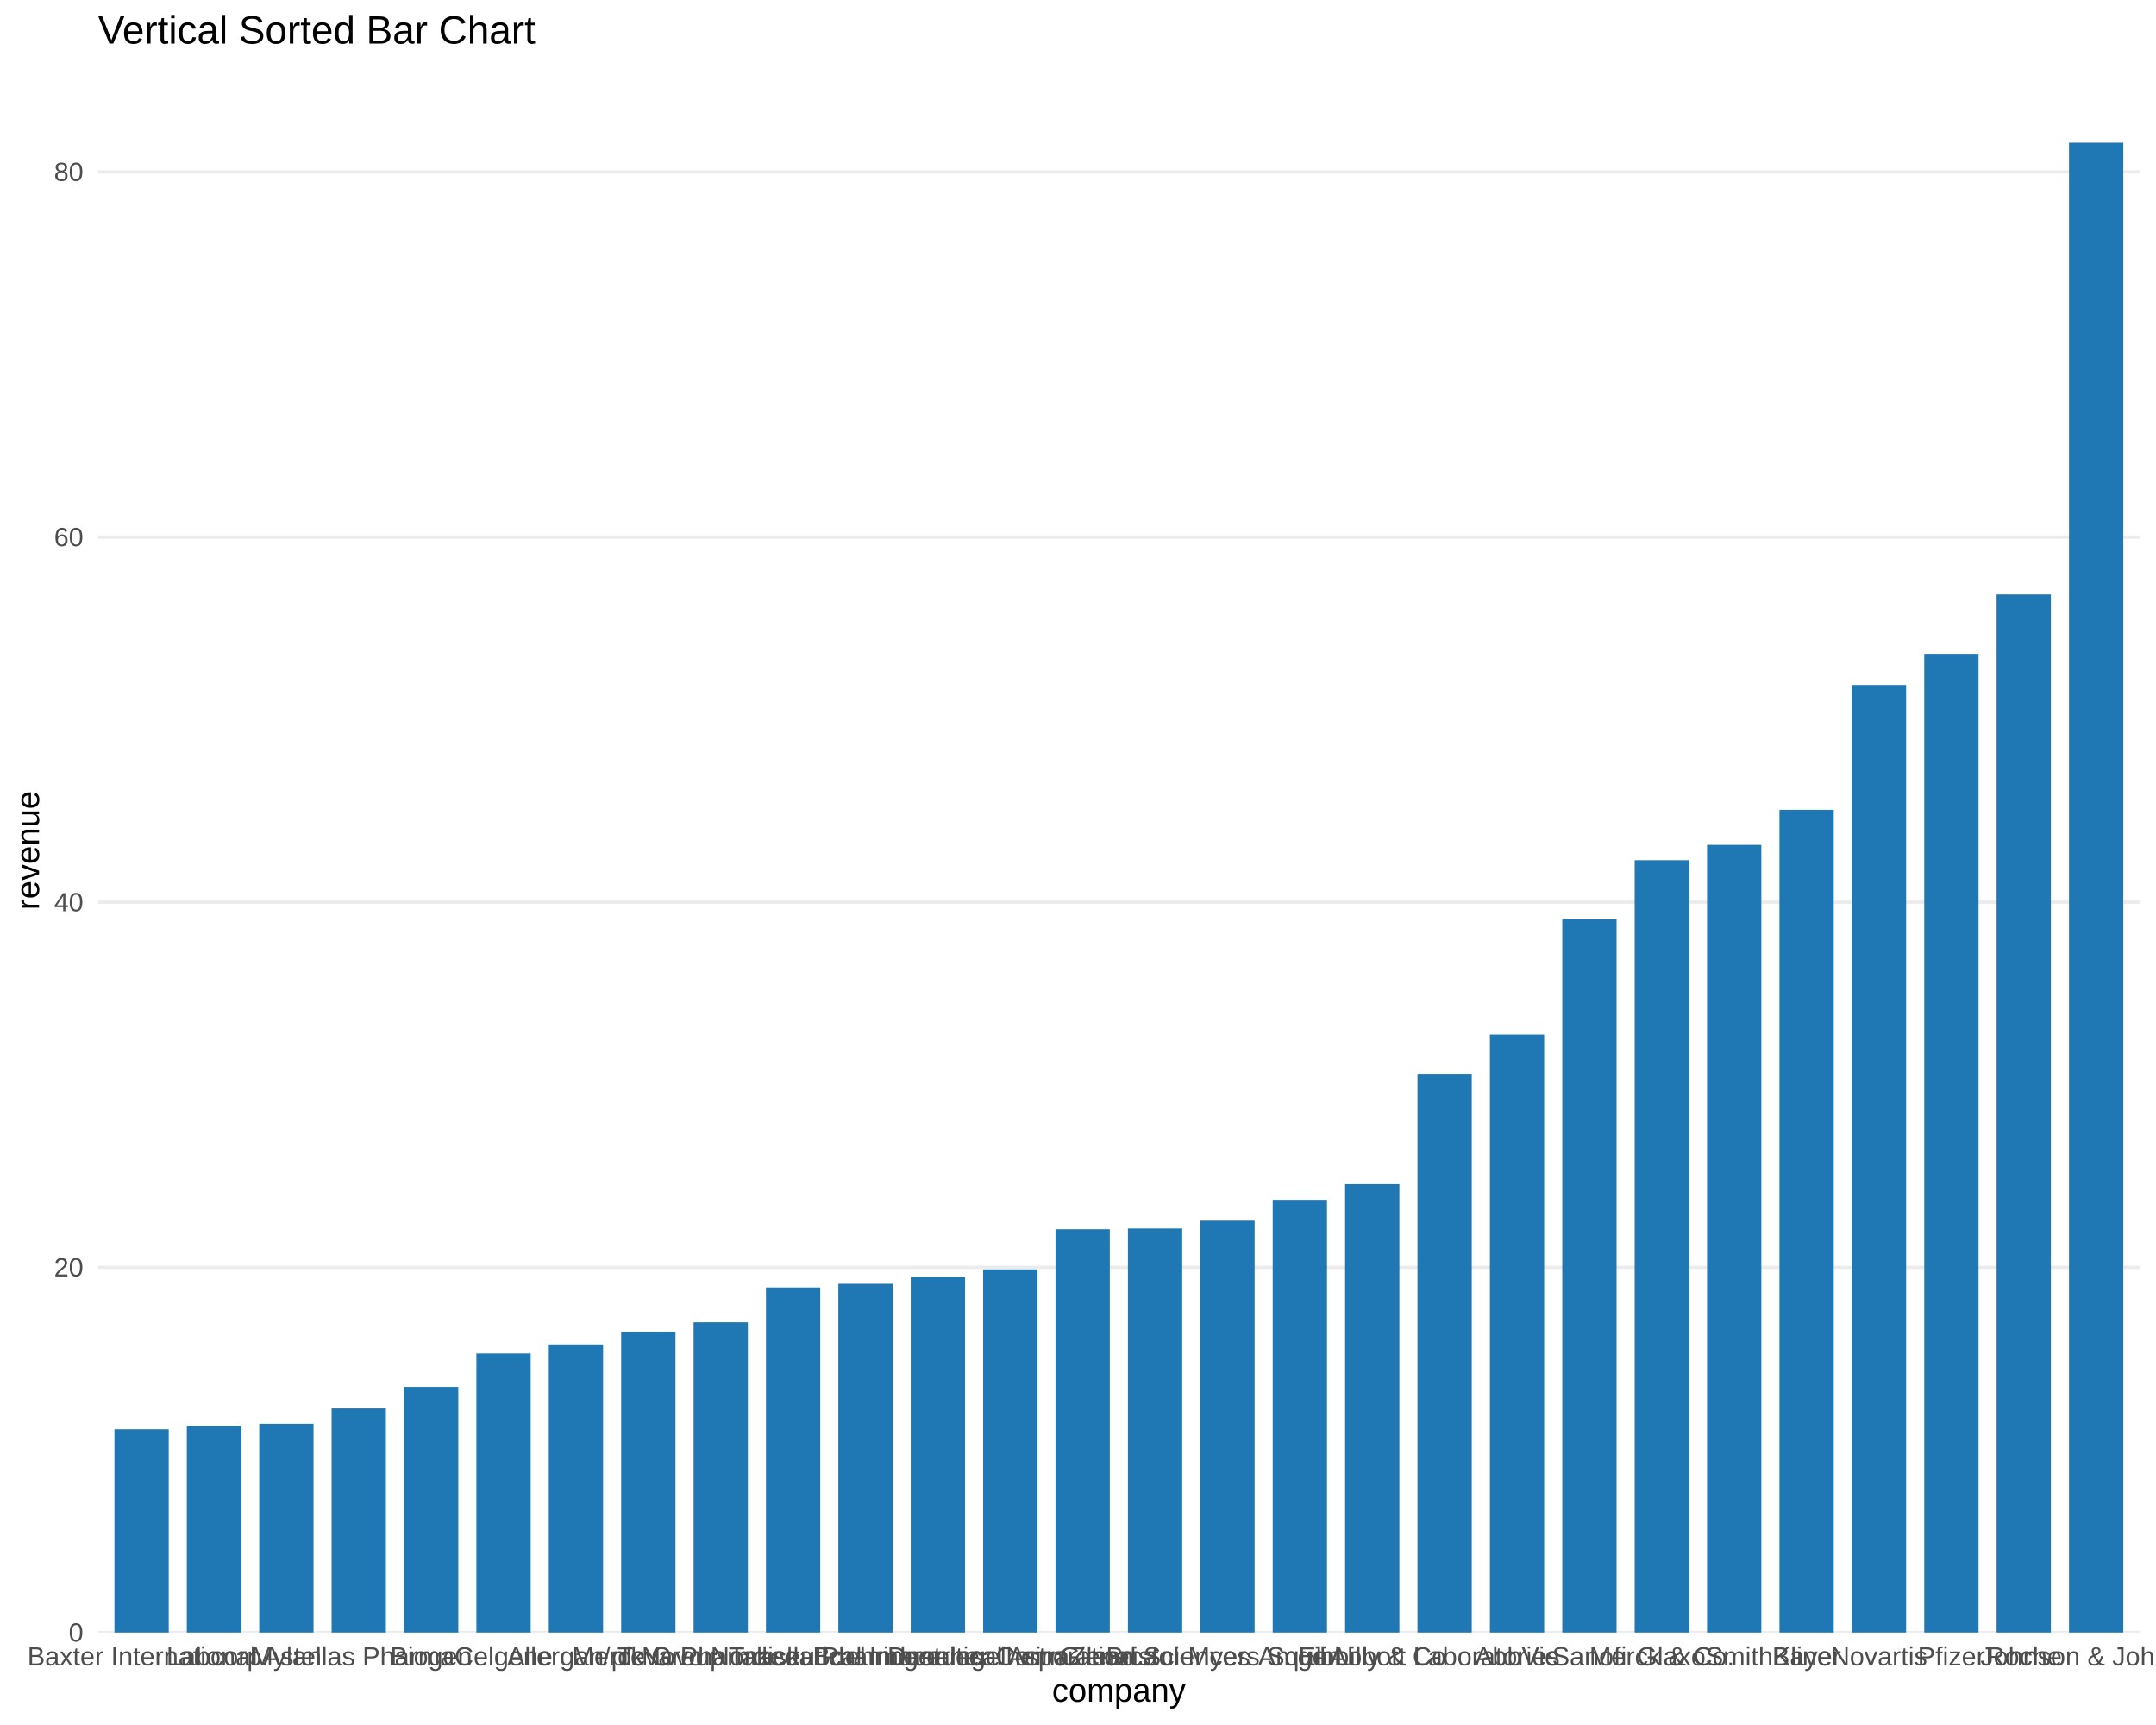
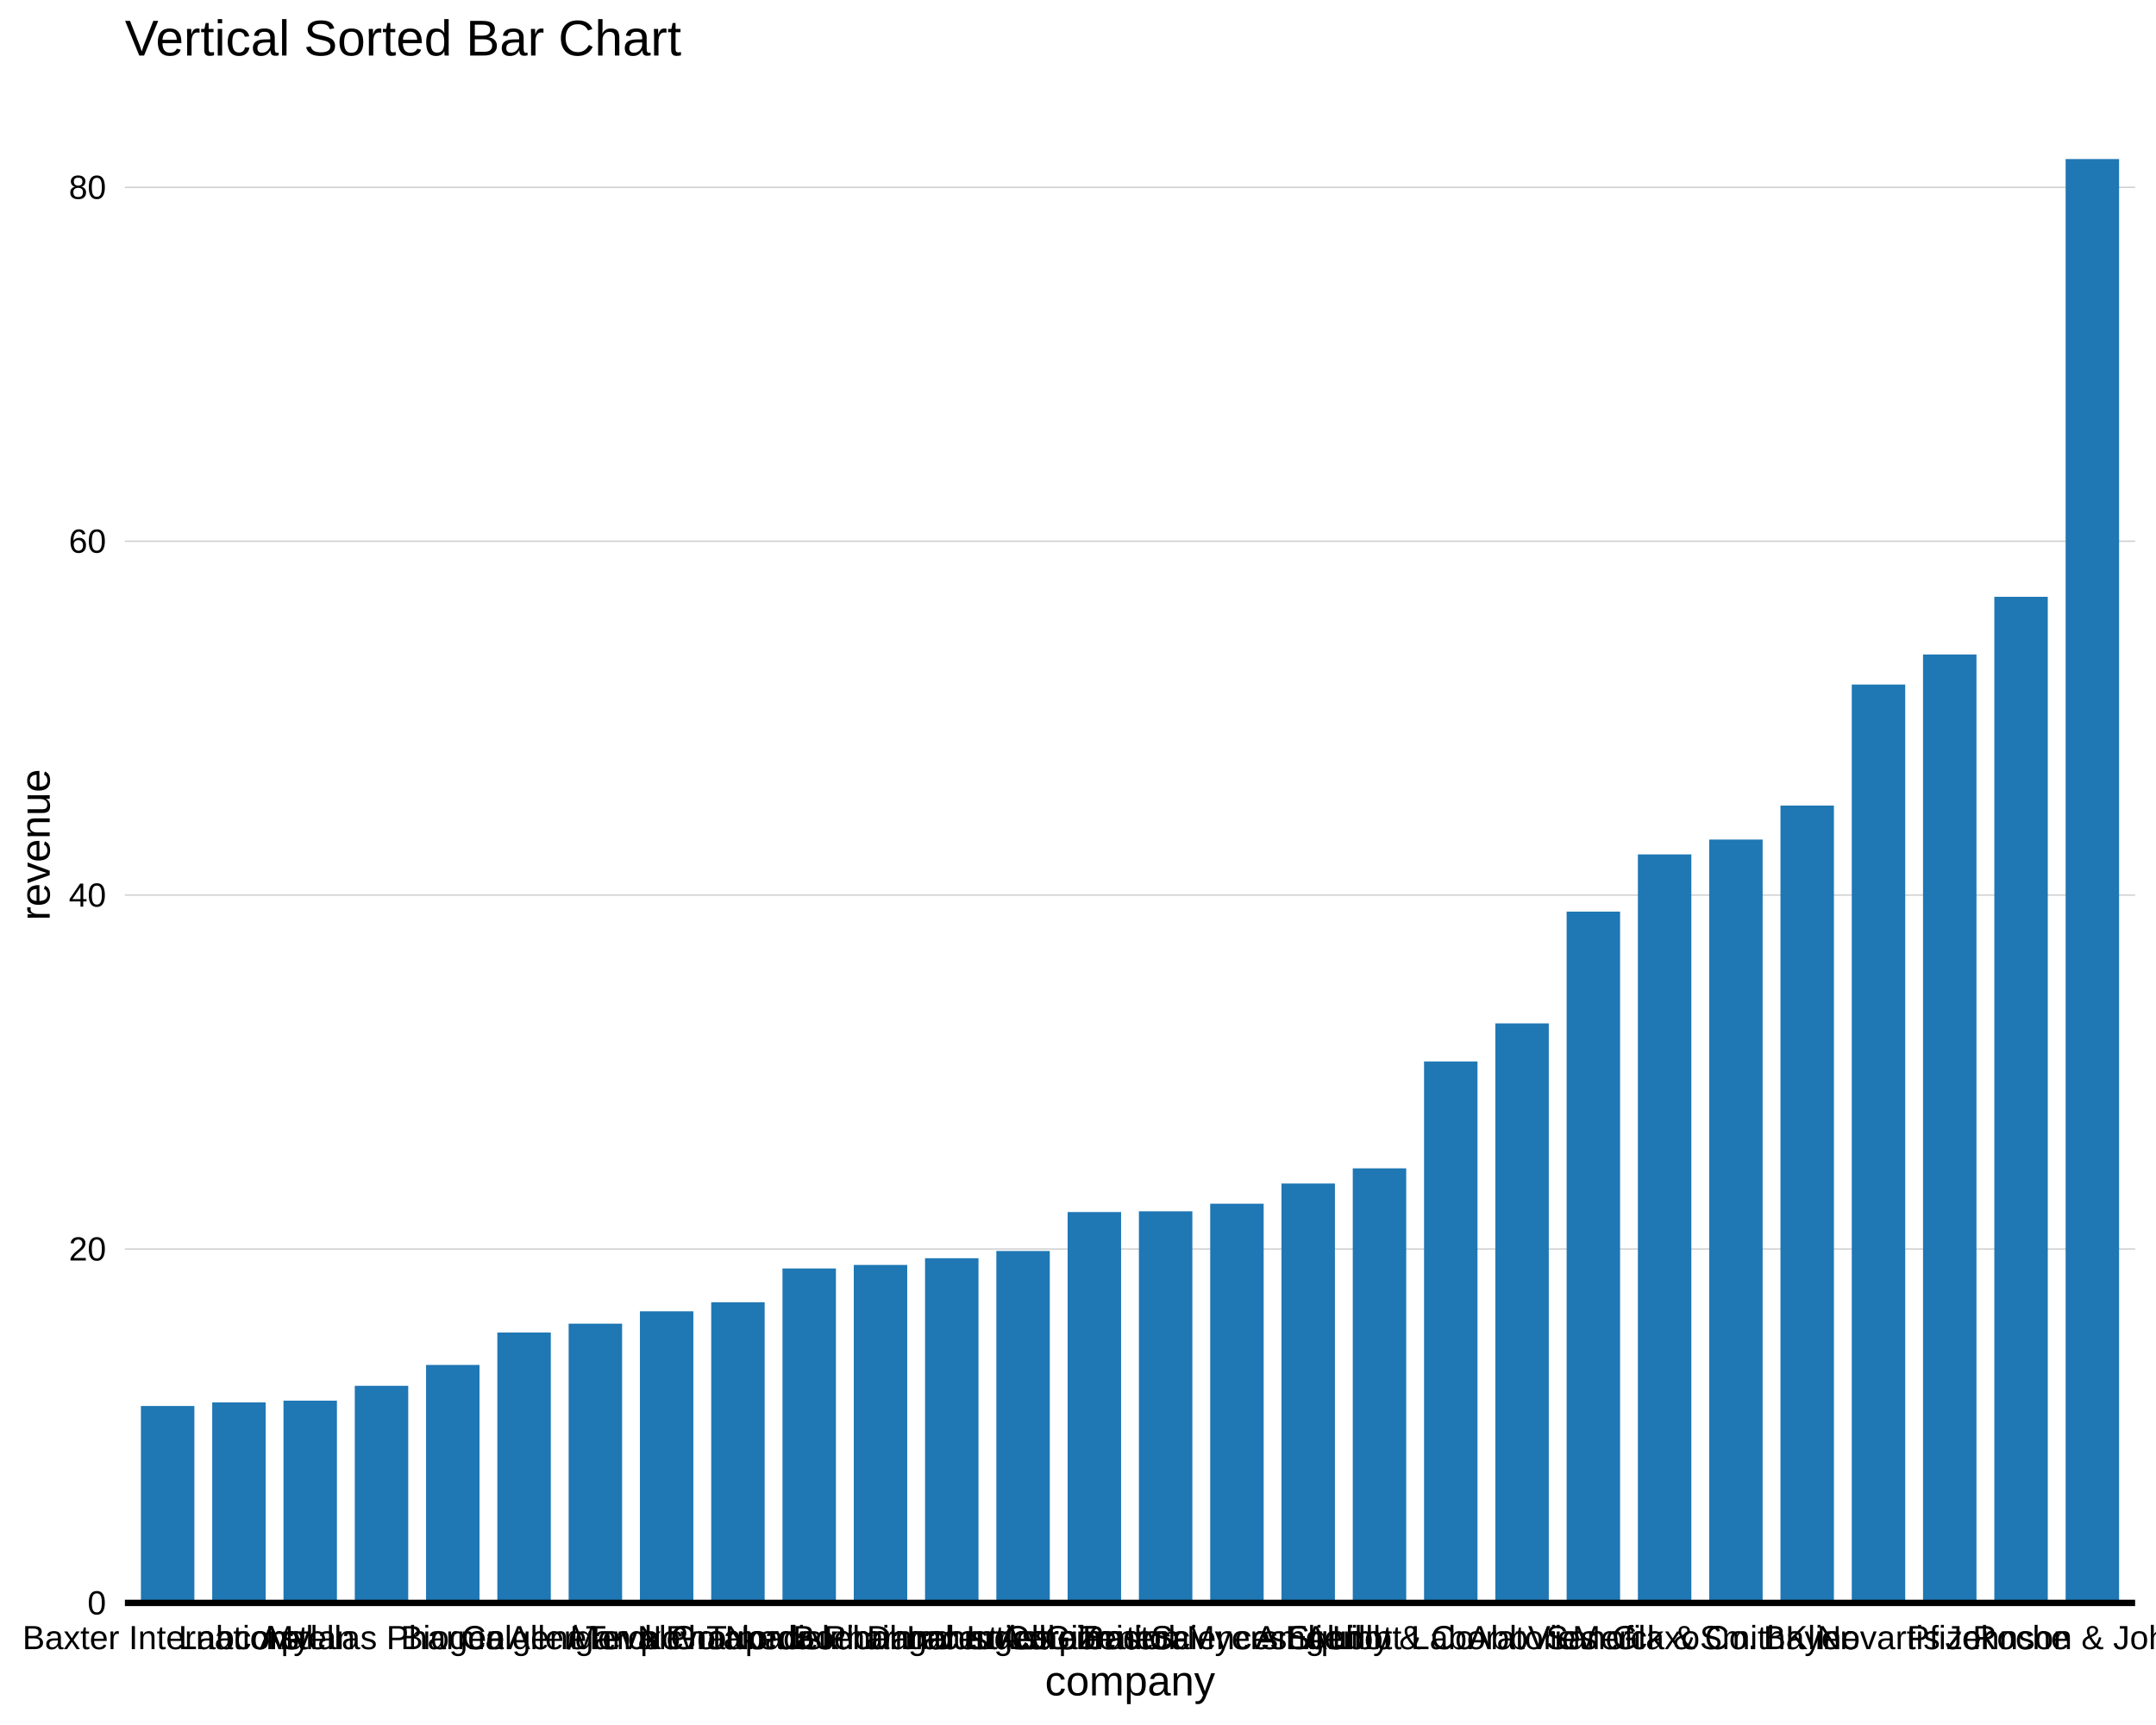
<svg xmlns="http://www.w3.org/2000/svg" viewBox="0 0 720.00 576.00">
  <defs>
    <style type="text/css">
    line, polyline, polygon, path, rect, circle {
      fill: none;
      stroke: #000000;
      stroke-linecap: round;
      stroke-linejoin: round;
      stroke-miterlimit: 10.00;
    }
  </style>
  </defs>
  <rect width="100%" height="100%" style="stroke: none; fill: #FFFFFF;" />
  <defs>
-     <clipPath id="cpMzIuNzh8NzE0LjUyfDU0NS4xM3wyMi43Nw==">
-       <rect x="32.78" y="22.77" width="681.74" height="522.36" />
+     <clipPath id="cpNDEuNzF8NzEzLjAzfDUzNS4yM3wyOC45OQ==">
+       <rect x="41.71" y="28.99" width="671.32" height="506.23" />
    </clipPath>
  </defs>
-   <polyline points="32.78,545.13 714.52,545.13 " style="stroke-width: 1.07; stroke: #EBEBEB; stroke-linecap: butt;" clip-path="url(#cpMzIuNzh8NzE0LjUyfDU0NS4xM3wyMi43Nw==)" />
-   <polyline points="32.78,423.20 714.52,423.20 " style="stroke-width: 1.07; stroke: #EBEBEB; stroke-linecap: butt;" clip-path="url(#cpMzIuNzh8NzE0LjUyfDU0NS4xM3wyMi43Nw==)" />
-   <polyline points="32.78,301.27 714.52,301.27 " style="stroke-width: 1.07; stroke: #EBEBEB; stroke-linecap: butt;" clip-path="url(#cpMzIuNzh8NzE0LjUyfDU0NS4xM3wyMi43Nw==)" />
-   <polyline points="32.78,179.33 714.52,179.33 " style="stroke-width: 1.07; stroke: #EBEBEB; stroke-linecap: butt;" clip-path="url(#cpMzIuNzh8NzE0LjUyfDU0NS4xM3wyMi43Nw==)" />
-   <polyline points="32.78,57.40 714.52,57.40 " style="stroke-width: 1.07; stroke: #EBEBEB; stroke-linecap: butt;" clip-path="url(#cpMzIuNzh8NzE0LjUyfDU0NS4xM3wyMi43Nw==)" />
-   <rect x="38.22" y="477.28" width="18.13" height="67.86" style="stroke-width: 1.07; stroke: none; stroke-linecap: square; stroke-linejoin: miter; fill: #1F77B4;" clip-path="url(#cpMzIuNzh8NzE0LjUyfDU0NS4xM3wyMi43Nw==)" />
-   <rect x="62.39" y="476.06" width="18.13" height="69.07" style="stroke-width: 1.07; stroke: none; stroke-linecap: square; stroke-linejoin: miter; fill: #1F77B4;" clip-path="url(#cpMzIuNzh8NzE0LjUyfDU0NS4xM3wyMi43Nw==)" />
-   <rect x="86.57" y="475.45" width="18.13" height="69.68" style="stroke-width: 1.07; stroke: none; stroke-linecap: square; stroke-linejoin: miter; fill: #1F77B4;" clip-path="url(#cpMzIuNzh8NzE0LjUyfDU0NS4xM3wyMi43Nw==)" />
-   <rect x="110.74" y="470.32" width="18.13" height="74.81" style="stroke-width: 1.07; stroke: none; stroke-linecap: square; stroke-linejoin: miter; fill: #1F77B4;" clip-path="url(#cpMzIuNzh8NzE0LjUyfDU0NS4xM3wyMi43Nw==)" />
-   <rect x="134.92" y="463.13" width="18.13" height="82.00" style="stroke-width: 1.07; stroke: none; stroke-linecap: square; stroke-linejoin: miter; fill: #1F77B4;" clip-path="url(#cpMzIuNzh8NzE0LjUyfDU0NS4xM3wyMi43Nw==)" />
-   <rect x="159.09" y="451.97" width="18.13" height="93.16" style="stroke-width: 1.07; stroke: none; stroke-linecap: square; stroke-linejoin: miter; fill: #1F77B4;" clip-path="url(#cpMzIuNzh8NzE0LjUyfDU0NS4xM3wyMi43Nw==)" />
-   <rect x="183.27" y="448.93" width="18.13" height="96.20" style="stroke-width: 1.07; stroke: none; stroke-linecap: square; stroke-linejoin: miter; fill: #1F77B4;" clip-path="url(#cpMzIuNzh8NzE0LjUyfDU0NS4xM3wyMi43Nw==)" />
-   <rect x="207.44" y="444.66" width="18.13" height="100.47" style="stroke-width: 1.07; stroke: none; stroke-linecap: square; stroke-linejoin: miter; fill: #1F77B4;" clip-path="url(#cpMzIuNzh8NzE0LjUyfDU0NS4xM3wyMi43Nw==)" />
-   <rect x="231.62" y="441.55" width="18.13" height="103.58" style="stroke-width: 1.07; stroke: none; stroke-linecap: square; stroke-linejoin: miter; fill: #1F77B4;" clip-path="url(#cpMzIuNzh8NzE0LjUyfDU0NS4xM3wyMi43Nw==)" />
-   <rect x="255.79" y="429.90" width="18.13" height="115.23" style="stroke-width: 1.07; stroke: none; stroke-linecap: square; stroke-linejoin: miter; fill: #1F77B4;" clip-path="url(#cpMzIuNzh8NzE0LjUyfDU0NS4xM3wyMi43Nw==)" />
-   <rect x="279.97" y="428.68" width="18.13" height="116.45" style="stroke-width: 1.07; stroke: none; stroke-linecap: square; stroke-linejoin: miter; fill: #1F77B4;" clip-path="url(#cpMzIuNzh8NzE0LjUyfDU0NS4xM3wyMi43Nw==)" />
-   <rect x="304.14" y="426.37" width="18.13" height="118.76" style="stroke-width: 1.07; stroke: none; stroke-linecap: square; stroke-linejoin: miter; fill: #1F77B4;" clip-path="url(#cpMzIuNzh8NzE0LjUyfDU0NS4xM3wyMi43Nw==)" />
-   <rect x="328.32" y="423.87" width="18.13" height="121.26" style="stroke-width: 1.07; stroke: none; stroke-linecap: square; stroke-linejoin: miter; fill: #1F77B4;" clip-path="url(#cpMzIuNzh8NzE0LjUyfDU0NS4xM3wyMi43Nw==)" />
-   <rect x="352.49" y="410.46" width="18.13" height="134.67" style="stroke-width: 1.07; stroke: none; stroke-linecap: square; stroke-linejoin: miter; fill: #1F77B4;" clip-path="url(#cpMzIuNzh8NzE0LjUyfDU0NS4xM3wyMi43Nw==)" />
-   <rect x="376.67" y="410.21" width="18.13" height="134.92" style="stroke-width: 1.07; stroke: none; stroke-linecap: square; stroke-linejoin: miter; fill: #1F77B4;" clip-path="url(#cpMzIuNzh8NzE0LjUyfDU0NS4xM3wyMi43Nw==)" />
-   <rect x="400.85" y="407.59" width="18.13" height="137.54" style="stroke-width: 1.07; stroke: none; stroke-linecap: square; stroke-linejoin: miter; fill: #1F77B4;" clip-path="url(#cpMzIuNzh8NzE0LjUyfDU0NS4xM3wyMi43Nw==)" />
-   <rect x="425.02" y="400.64" width="18.13" height="144.49" style="stroke-width: 1.07; stroke: none; stroke-linecap: square; stroke-linejoin: miter; fill: #1F77B4;" clip-path="url(#cpMzIuNzh8NzE0LjUyfDU0NS4xM3wyMi43Nw==)" />
-   <rect x="449.20" y="395.40" width="18.13" height="149.73" style="stroke-width: 1.07; stroke: none; stroke-linecap: square; stroke-linejoin: miter; fill: #1F77B4;" clip-path="url(#cpMzIuNzh8NzE0LjUyfDU0NS4xM3wyMi43Nw==)" />
-   <rect x="473.37" y="358.57" width="18.13" height="186.56" style="stroke-width: 1.07; stroke: none; stroke-linecap: square; stroke-linejoin: miter; fill: #1F77B4;" clip-path="url(#cpMzIuNzh8NzE0LjUyfDU0NS4xM3wyMi43Nw==)" />
-   <rect x="497.55" y="345.47" width="18.13" height="199.66" style="stroke-width: 1.07; stroke: none; stroke-linecap: square; stroke-linejoin: miter; fill: #1F77B4;" clip-path="url(#cpMzIuNzh8NzE0LjUyfDU0NS4xM3wyMi43Nw==)" />
-   <rect x="521.72" y="306.94" width="18.13" height="238.20" style="stroke-width: 1.07; stroke: none; stroke-linecap: square; stroke-linejoin: miter; fill: #1F77B4;" clip-path="url(#cpMzIuNzh8NzE0LjUyfDU0NS4xM3wyMi43Nw==)" />
-   <rect x="545.90" y="287.24" width="18.13" height="257.89" style="stroke-width: 1.07; stroke: none; stroke-linecap: square; stroke-linejoin: miter; fill: #1F77B4;" clip-path="url(#cpMzIuNzh8NzE0LjUyfDU0NS4xM3wyMi43Nw==)" />
-   <rect x="570.07" y="282.12" width="18.13" height="263.01" style="stroke-width: 1.07; stroke: none; stroke-linecap: square; stroke-linejoin: miter; fill: #1F77B4;" clip-path="url(#cpMzIuNzh8NzE0LjUyfDU0NS4xM3wyMi43Nw==)" />
-   <rect x="594.25" y="270.42" width="18.13" height="274.71" style="stroke-width: 1.07; stroke: none; stroke-linecap: square; stroke-linejoin: miter; fill: #1F77B4;" clip-path="url(#cpMzIuNzh8NzE0LjUyfDU0NS4xM3wyMi43Nw==)" />
-   <rect x="618.42" y="228.72" width="18.13" height="316.42" style="stroke-width: 1.07; stroke: none; stroke-linecap: square; stroke-linejoin: miter; fill: #1F77B4;" clip-path="url(#cpMzIuNzh8NzE0LjUyfDU0NS4xM3wyMi43Nw==)" />
-   <rect x="642.60" y="218.35" width="18.13" height="326.78" style="stroke-width: 1.07; stroke: none; stroke-linecap: square; stroke-linejoin: miter; fill: #1F77B4;" clip-path="url(#cpMzIuNzh8NzE0LjUyfDU0NS4xM3wyMi43Nw==)" />
-   <rect x="666.77" y="198.48" width="18.13" height="346.65" style="stroke-width: 1.07; stroke: none; stroke-linecap: square; stroke-linejoin: miter; fill: #1F77B4;" clip-path="url(#cpMzIuNzh8NzE0LjUyfDU0NS4xM3wyMi43Nw==)" />
-   <rect x="690.95" y="47.65" width="18.13" height="497.48" style="stroke-width: 1.07; stroke: none; stroke-linecap: square; stroke-linejoin: miter; fill: #1F77B4;" clip-path="url(#cpMzIuNzh8NzE0LjUyfDU0NS4xM3wyMi43Nw==)" />
+   <polyline points="41.71,535.23 713.03,535.23 " style="stroke-width: 0.43; stroke: #CCCCCC; stroke-linecap: butt;" clip-path="url(#cpNDEuNzF8NzEzLjAzfDUzNS4yM3wyOC45OQ==)" />
+   <polyline points="41.71,417.06 713.03,417.06 " style="stroke-width: 0.43; stroke: #CCCCCC; stroke-linecap: butt;" clip-path="url(#cpNDEuNzF8NzEzLjAzfDUzNS4yM3wyOC45OQ==)" />
+   <polyline points="41.71,298.89 713.03,298.89 " style="stroke-width: 0.43; stroke: #CCCCCC; stroke-linecap: butt;" clip-path="url(#cpNDEuNzF8NzEzLjAzfDUzNS4yM3wyOC45OQ==)" />
+   <polyline points="41.71,180.72 713.03,180.72 " style="stroke-width: 0.43; stroke: #CCCCCC; stroke-linecap: butt;" clip-path="url(#cpNDEuNzF8NzEzLjAzfDUzNS4yM3wyOC45OQ==)" />
+   <polyline points="41.71,62.55 713.03,62.55 " style="stroke-width: 0.43; stroke: #CCCCCC; stroke-linecap: butt;" clip-path="url(#cpNDEuNzF8NzEzLjAzfDUzNS4yM3wyOC45OQ==)" />
+   <rect x="47.06" y="469.47" width="17.85" height="65.76" style="stroke-width: 1.07; stroke: none; stroke-linecap: square; stroke-linejoin: miter; fill: #1F77B4;" clip-path="url(#cpNDEuNzF8NzEzLjAzfDUzNS4yM3wyOC45OQ==)" />
+   <rect x="70.87" y="468.28" width="17.85" height="66.94" style="stroke-width: 1.07; stroke: none; stroke-linecap: square; stroke-linejoin: miter; fill: #1F77B4;" clip-path="url(#cpNDEuNzF8NzEzLjAzfDUzNS4yM3wyOC45OQ==)" />
+   <rect x="94.67" y="467.69" width="17.85" height="67.53" style="stroke-width: 1.07; stroke: none; stroke-linecap: square; stroke-linejoin: miter; fill: #1F77B4;" clip-path="url(#cpNDEuNzF8NzEzLjAzfDUzNS4yM3wyOC45OQ==)" />
+   <rect x="118.48" y="462.73" width="17.85" height="72.50" style="stroke-width: 1.07; stroke: none; stroke-linecap: square; stroke-linejoin: miter; fill: #1F77B4;" clip-path="url(#cpNDEuNzF8NzEzLjAzfDUzNS4yM3wyOC45OQ==)" />
+   <rect x="142.28" y="455.76" width="17.85" height="79.47" style="stroke-width: 1.07; stroke: none; stroke-linecap: square; stroke-linejoin: miter; fill: #1F77B4;" clip-path="url(#cpNDEuNzF8NzEzLjAzfDUzNS4yM3wyOC45OQ==)" />
+   <rect x="166.09" y="444.95" width="17.85" height="90.28" style="stroke-width: 1.07; stroke: none; stroke-linecap: square; stroke-linejoin: miter; fill: #1F77B4;" clip-path="url(#cpNDEuNzF8NzEzLjAzfDUzNS4yM3wyOC45OQ==)" />
+   <rect x="189.90" y="441.99" width="17.85" height="93.23" style="stroke-width: 1.07; stroke: none; stroke-linecap: square; stroke-linejoin: miter; fill: #1F77B4;" clip-path="url(#cpNDEuNzF8NzEzLjAzfDUzNS4yM3wyOC45OQ==)" />
+   <rect x="213.70" y="437.86" width="17.85" height="97.37" style="stroke-width: 1.07; stroke: none; stroke-linecap: square; stroke-linejoin: miter; fill: #1F77B4;" clip-path="url(#cpNDEuNzF8NzEzLjAzfDUzNS4yM3wyOC45OQ==)" />
+   <rect x="237.51" y="434.84" width="17.85" height="100.38" style="stroke-width: 1.07; stroke: none; stroke-linecap: square; stroke-linejoin: miter; fill: #1F77B4;" clip-path="url(#cpNDEuNzF8NzEzLjAzfDUzNS4yM3wyOC45OQ==)" />
+   <rect x="261.31" y="423.56" width="17.85" height="111.67" style="stroke-width: 1.07; stroke: none; stroke-linecap: square; stroke-linejoin: miter; fill: #1F77B4;" clip-path="url(#cpNDEuNzF8NzEzLjAzfDUzNS4yM3wyOC45OQ==)" />
+   <rect x="285.12" y="422.38" width="17.85" height="112.85" style="stroke-width: 1.07; stroke: none; stroke-linecap: square; stroke-linejoin: miter; fill: #1F77B4;" clip-path="url(#cpNDEuNzF8NzEzLjAzfDUzNS4yM3wyOC45OQ==)" />
+   <rect x="308.92" y="420.13" width="17.85" height="115.10" style="stroke-width: 1.07; stroke: none; stroke-linecap: square; stroke-linejoin: miter; fill: #1F77B4;" clip-path="url(#cpNDEuNzF8NzEzLjAzfDUzNS4yM3wyOC45OQ==)" />
+   <rect x="332.73" y="417.71" width="17.85" height="117.52" style="stroke-width: 1.07; stroke: none; stroke-linecap: square; stroke-linejoin: miter; fill: #1F77B4;" clip-path="url(#cpNDEuNzF8NzEzLjAzfDUzNS4yM3wyOC45OQ==)" />
+   <rect x="356.54" y="404.71" width="17.85" height="130.52" style="stroke-width: 1.07; stroke: none; stroke-linecap: square; stroke-linejoin: miter; fill: #1F77B4;" clip-path="url(#cpNDEuNzF8NzEzLjAzfDUzNS4yM3wyOC45OQ==)" />
+   <rect x="380.34" y="404.47" width="17.85" height="130.75" style="stroke-width: 1.07; stroke: none; stroke-linecap: square; stroke-linejoin: miter; fill: #1F77B4;" clip-path="url(#cpNDEuNzF8NzEzLjAzfDUzNS4yM3wyOC45OQ==)" />
+   <rect x="404.15" y="401.93" width="17.85" height="133.29" style="stroke-width: 1.07; stroke: none; stroke-linecap: square; stroke-linejoin: miter; fill: #1F77B4;" clip-path="url(#cpNDEuNzF8NzEzLjAzfDUzNS4yM3wyOC45OQ==)" />
+   <rect x="427.95" y="395.20" width="17.85" height="140.03" style="stroke-width: 1.07; stroke: none; stroke-linecap: square; stroke-linejoin: miter; fill: #1F77B4;" clip-path="url(#cpNDEuNzF8NzEzLjAzfDUzNS4yM3wyOC45OQ==)" />
+   <rect x="451.76" y="390.12" width="17.85" height="145.11" style="stroke-width: 1.07; stroke: none; stroke-linecap: square; stroke-linejoin: miter; fill: #1F77B4;" clip-path="url(#cpNDEuNzF8NzEzLjAzfDUzNS4yM3wyOC45OQ==)" />
+   <rect x="475.56" y="354.43" width="17.85" height="180.80" style="stroke-width: 1.07; stroke: none; stroke-linecap: square; stroke-linejoin: miter; fill: #1F77B4;" clip-path="url(#cpNDEuNzF8NzEzLjAzfDUzNS4yM3wyOC45OQ==)" />
+   <rect x="499.37" y="341.73" width="17.85" height="193.50" style="stroke-width: 1.07; stroke: none; stroke-linecap: square; stroke-linejoin: miter; fill: #1F77B4;" clip-path="url(#cpNDEuNzF8NzEzLjAzfDUzNS4yM3wyOC45OQ==)" />
+   <rect x="523.18" y="304.39" width="17.85" height="230.84" style="stroke-width: 1.07; stroke: none; stroke-linecap: square; stroke-linejoin: miter; fill: #1F77B4;" clip-path="url(#cpNDEuNzF8NzEzLjAzfDUzNS4yM3wyOC45OQ==)" />
+   <rect x="546.98" y="285.30" width="17.85" height="249.93" style="stroke-width: 1.07; stroke: none; stroke-linecap: square; stroke-linejoin: miter; fill: #1F77B4;" clip-path="url(#cpNDEuNzF8NzEzLjAzfDUzNS4yM3wyOC45OQ==)" />
+   <rect x="570.79" y="280.34" width="17.85" height="254.89" style="stroke-width: 1.07; stroke: none; stroke-linecap: square; stroke-linejoin: miter; fill: #1F77B4;" clip-path="url(#cpNDEuNzF8NzEzLjAzfDUzNS4yM3wyOC45OQ==)" />
+   <rect x="594.59" y="268.99" width="17.85" height="266.23" style="stroke-width: 1.07; stroke: none; stroke-linecap: square; stroke-linejoin: miter; fill: #1F77B4;" clip-path="url(#cpNDEuNzF8NzEzLjAzfDUzNS4yM3wyOC45OQ==)" />
+   <rect x="618.40" y="228.58" width="17.85" height="306.65" style="stroke-width: 1.07; stroke: none; stroke-linecap: square; stroke-linejoin: miter; fill: #1F77B4;" clip-path="url(#cpNDEuNzF8NzEzLjAzfDUzNS4yM3wyOC45OQ==)" />
+   <rect x="642.20" y="218.54" width="17.85" height="316.69" style="stroke-width: 1.07; stroke: none; stroke-linecap: square; stroke-linejoin: miter; fill: #1F77B4;" clip-path="url(#cpNDEuNzF8NzEzLjAzfDUzNS4yM3wyOC45OQ==)" />
+   <rect x="666.01" y="199.27" width="17.85" height="335.95" style="stroke-width: 1.07; stroke: none; stroke-linecap: square; stroke-linejoin: miter; fill: #1F77B4;" clip-path="url(#cpNDEuNzF8NzEzLjAzfDUzNS4yM3wyOC45OQ==)" />
+   <rect x="689.82" y="53.10" width="17.85" height="482.13" style="stroke-width: 1.07; stroke: none; stroke-linecap: square; stroke-linejoin: miter; fill: #1F77B4;" clip-path="url(#cpNDEuNzF8NzEzLjAzfDUzNS4yM3wyOC45OQ==)" />
  <defs>
    <clipPath id="cpMC4wMHw3MjAuMDB8NTc2LjAwfDAuMDA=">
      <rect x="0.00" y="0.00" width="720.00" height="576.00" />
    </clipPath>
  </defs>
  <g clip-path="url(#cpMC4wMHw3MjAuMDB8NTc2LjAwfDAuMDA=)">
-     <text x="22.95" y="548.15" style="font-size: 8.80px; fill: #4D4D4D; font-family: Liberation Sans;" textLength="4.89px" lengthAdjust="spacingAndGlyphs">0</text>
+     <text x="29.21" y="539.08" style="font-size: 11.20px; font-family: Liberation Sans;" textLength="6.22px" lengthAdjust="spacingAndGlyphs">0</text>
  </g>
  <g clip-path="url(#cpMC4wMHw3MjAuMDB8NTc2LjAwfDAuMDA=)">
-     <text x="18.06" y="426.22" style="font-size: 8.80px; fill: #4D4D4D; font-family: Liberation Sans;" textLength="9.78px" lengthAdjust="spacingAndGlyphs">20</text>
+     <text x="22.99" y="420.91" style="font-size: 11.20px; font-family: Liberation Sans;" textLength="12.44px" lengthAdjust="spacingAndGlyphs">20</text>
  </g>
  <g clip-path="url(#cpMC4wMHw3MjAuMDB8NTc2LjAwfDAuMDA=)">
-     <text x="18.06" y="304.29" style="font-size: 8.80px; fill: #4D4D4D; font-family: Liberation Sans;" textLength="9.78px" lengthAdjust="spacingAndGlyphs">40</text>
+     <text x="22.99" y="302.74" style="font-size: 11.20px; font-family: Liberation Sans;" textLength="12.44px" lengthAdjust="spacingAndGlyphs">40</text>
  </g>
  <g clip-path="url(#cpMC4wMHw3MjAuMDB8NTc2LjAwfDAuMDA=)">
-     <text x="18.06" y="182.36" style="font-size: 8.80px; fill: #4D4D4D; font-family: Liberation Sans;" textLength="9.78px" lengthAdjust="spacingAndGlyphs">60</text>
+     <text x="22.99" y="184.57" style="font-size: 11.20px; font-family: Liberation Sans;" textLength="12.44px" lengthAdjust="spacingAndGlyphs">60</text>
  </g>
  <g clip-path="url(#cpMC4wMHw3MjAuMDB8NTc2LjAwfDAuMDA=)">
-     <text x="18.06" y="60.42" style="font-size: 8.80px; fill: #4D4D4D; font-family: Liberation Sans;" textLength="9.78px" lengthAdjust="spacingAndGlyphs">80</text>
+     <text x="22.99" y="66.41" style="font-size: 11.20px; font-family: Liberation Sans;" textLength="12.44px" lengthAdjust="spacingAndGlyphs">80</text>
+   </g>
+   <polyline points="41.71,535.23 713.03,535.23 " style="stroke-width: 2.13; stroke-linecap: butt;" clip-path="url(#cpMC4wMHw3MjAuMDB8NTc2LjAwfDAuMDA=)" />
+   <g clip-path="url(#cpMC4wMHw3MjAuMDB8NTc2LjAwfDAuMDA=)">
+     <text x="7.50" y="550.68" style="font-size: 11.20px; font-family: Liberation Sans;" textLength="96.98px" lengthAdjust="spacingAndGlyphs">Baxter International</text>
  </g>
  <g clip-path="url(#cpMC4wMHw3MjAuMDB8NTc2LjAwfDAuMDA=)">
-     <text x="9.16" y="556.11" style="font-size: 8.80px; fill: #4D4D4D; font-family: Liberation Sans;" textLength="76.23px" lengthAdjust="spacingAndGlyphs">Baxter International</text>
+     <text x="59.59" y="550.68" style="font-size: 11.20px; font-family: Liberation Sans;" textLength="40.41px" lengthAdjust="spacingAndGlyphs">Labcorp</text>
  </g>
  <g clip-path="url(#cpMC4wMHw3MjAuMDB8NTc2LjAwfDAuMDA=)">
-     <text x="55.57" y="556.11" style="font-size: 8.80px; fill: #4D4D4D; font-family: Liberation Sans;" textLength="31.78px" lengthAdjust="spacingAndGlyphs">Labcorp</text>
+     <text x="88.69" y="550.68" style="font-size: 11.20px; font-family: Liberation Sans;" textLength="29.83px" lengthAdjust="spacingAndGlyphs">Mylan</text>
  </g>
  <g clip-path="url(#cpMC4wMHw3MjAuMDB8NTc2LjAwfDAuMDA=)">
-     <text x="83.90" y="556.11" style="font-size: 8.80px; fill: #4D4D4D; font-family: Liberation Sans;" textLength="23.47px" lengthAdjust="spacingAndGlyphs">Mylan</text>
+     <text x="86.69" y="550.68" style="font-size: 11.20px; font-family: Liberation Sans;" textLength="81.44px" lengthAdjust="spacingAndGlyphs">Astellas Pharma</text>
  </g>
  <g clip-path="url(#cpMC4wMHw3MjAuMDB8NTc2LjAwfDAuMDA=)">
-     <text x="87.78" y="556.11" style="font-size: 8.80px; fill: #4D4D4D; font-family: Liberation Sans;" textLength="64.05px" lengthAdjust="spacingAndGlyphs">Astellas Pharma</text>
+     <text x="133.80" y="550.68" style="font-size: 11.20px; font-family: Liberation Sans;" textLength="34.83px" lengthAdjust="spacingAndGlyphs">Biogen</text>
  </g>
  <g clip-path="url(#cpMC4wMHw3MjAuMDB8NTc2LjAwfDAuMDA=)">
-     <text x="130.29" y="556.11" style="font-size: 8.80px; fill: #4D4D4D; font-family: Liberation Sans;" textLength="27.39px" lengthAdjust="spacingAndGlyphs">Biogen</text>
+     <text x="154.19" y="550.68" style="font-size: 11.20px; font-family: Liberation Sans;" textLength="41.66px" lengthAdjust="spacingAndGlyphs">Celgene</text>
  </g>
  <g clip-path="url(#cpMC4wMHw3MjAuMDB8NTc2LjAwfDAuMDA=)">
-     <text x="151.77" y="556.11" style="font-size: 8.80px; fill: #4D4D4D; font-family: Liberation Sans;" textLength="32.77px" lengthAdjust="spacingAndGlyphs">Celgene</text>
+     <text x="169.60" y="550.68" style="font-size: 11.20px; font-family: Liberation Sans;" textLength="58.44px" lengthAdjust="spacingAndGlyphs">Allergan plc</text>
  </g>
  <g clip-path="url(#cpMC4wMHw3MjAuMDB8NTc2LjAwfDAuMDA=)">
-     <text x="169.36" y="556.11" style="font-size: 8.80px; fill: #4D4D4D; font-family: Liberation Sans;" textLength="45.95px" lengthAdjust="spacingAndGlyphs">Allergan plc</text>
+     <text x="190.32" y="550.68" style="font-size: 11.20px; font-family: Liberation Sans;" textLength="64.62px" lengthAdjust="spacingAndGlyphs">Merck Group</text>
  </g>
  <g clip-path="url(#cpMC4wMHw3MjAuMDB8NTc2LjAwfDAuMDA=)">
-     <text x="191.09" y="556.11" style="font-size: 8.80px; fill: #4D4D4D; font-family: Liberation Sans;" textLength="50.83px" lengthAdjust="spacingAndGlyphs">Merck Group</text>
+     <text x="212.87" y="550.68" style="font-size: 11.20px; font-family: Liberation Sans;" textLength="67.12px" lengthAdjust="spacingAndGlyphs">Novo Nordisk</text>
  </g>
  <g clip-path="url(#cpMC4wMHw3MjAuMDB8NTc2LjAwfDAuMDA=)">
-     <text x="214.28" y="556.11" style="font-size: 8.80px; fill: #4D4D4D; font-family: Liberation Sans;" textLength="52.81px" lengthAdjust="spacingAndGlyphs">Novo Nordisk</text>
+     <text x="189.53" y="550.68" style="font-size: 11.20px; font-family: Liberation Sans;" textLength="161.42px" lengthAdjust="spacingAndGlyphs">/ Teva Pharmaceutical Industries</text>
  </g>
  <g clip-path="url(#cpMC4wMHw3MjAuMDB8NTc2LjAwfDAuMDA=)">
-     <text x="201.39" y="556.11" style="font-size: 8.80px; fill: #4D4D4D; font-family: Liberation Sans;" textLength="126.94px" lengthAdjust="spacingAndGlyphs">/ Teva Pharmaceutical Industries</text>
+     <text x="235.92" y="550.68" style="font-size: 11.20px; font-family: Liberation Sans;" textLength="116.25px" lengthAdjust="spacingAndGlyphs">Takeda Pharmaceutical</text>
  </g>
  <g clip-path="url(#cpMC4wMHw3MjAuMDB8NTc2LjAwfDAuMDA=)">
-     <text x="243.32" y="556.11" style="font-size: 8.80px; fill: #4D4D4D; font-family: Liberation Sans;" textLength="91.44px" lengthAdjust="spacingAndGlyphs">Takeda Pharmaceutical</text>
+     <text x="264.70" y="550.68" style="font-size: 11.20px; font-family: Liberation Sans;" textLength="106.30px" lengthAdjust="spacingAndGlyphs">Boehringer Ingelheim</text>
  </g>
  <g clip-path="url(#cpMC4wMHw3MjAuMDB8NTc2LjAwfDAuMDA=)">
-     <text x="271.42" y="556.11" style="font-size: 8.80px; fill: #4D4D4D; font-family: Liberation Sans;" textLength="83.58px" lengthAdjust="spacingAndGlyphs">Boehringer Ingelheim</text>
+     <text x="289.45" y="550.68" style="font-size: 11.20px; font-family: Liberation Sans;" textLength="104.42px" lengthAdjust="spacingAndGlyphs">Danaher Corporation</text>
  </g>
  <g clip-path="url(#cpMC4wMHw3MjAuMDB8NTc2LjAwfDAuMDA=)">
-     <text x="296.33" y="556.11" style="font-size: 8.80px; fill: #4D4D4D; font-family: Liberation Sans;" textLength="82.11px" lengthAdjust="spacingAndGlyphs">Danaher Corporation</text>
+     <text x="333.76" y="550.68" style="font-size: 11.20px; font-family: Liberation Sans;" textLength="63.41px" lengthAdjust="spacingAndGlyphs">AstraZeneca</text>
  </g>
  <g clip-path="url(#cpMC4wMHw3MjAuMDB8NTc2LjAwfDAuMDA=)">
-     <text x="336.62" y="556.11" style="font-size: 8.80px; fill: #4D4D4D; font-family: Liberation Sans;" textLength="49.88px" lengthAdjust="spacingAndGlyphs">AstraZeneca</text>
+     <text x="348.85" y="550.68" style="font-size: 11.20px; font-family: Liberation Sans;" textLength="80.83px" lengthAdjust="spacingAndGlyphs">Gilead Sciences</text>
  </g>
  <g clip-path="url(#cpMC4wMHw3MjAuMDB8NTc2LjAwfDAuMDA=)">
-     <text x="353.95" y="556.11" style="font-size: 8.80px; fill: #4D4D4D; font-family: Liberation Sans;" textLength="63.58px" lengthAdjust="spacingAndGlyphs">Gilead Sciences</text>
+     <text x="361.49" y="550.68" style="font-size: 11.20px; font-family: Liberation Sans;" textLength="103.17px" lengthAdjust="spacingAndGlyphs">Bristol-Myers Squibb</text>
  </g>
  <g clip-path="url(#cpMC4wMHw3MjAuMDB8NTc2LjAwfDAuMDA=)">
-     <text x="369.34" y="556.11" style="font-size: 8.80px; fill: #4D4D4D; font-family: Liberation Sans;" textLength="81.14px" lengthAdjust="spacingAndGlyphs">Bristol-Myers Squibb</text>
+     <text x="419.16" y="550.68" style="font-size: 11.20px; font-family: Liberation Sans;" textLength="35.44px" lengthAdjust="spacingAndGlyphs">Amgen</text>
  </g>
  <g clip-path="url(#cpMC4wMHw3MjAuMDB8NTc2LjAwfDAuMDA=)">
-     <text x="420.15" y="556.11" style="font-size: 8.80px; fill: #4D4D4D; font-family: Liberation Sans;" textLength="27.88px" lengthAdjust="spacingAndGlyphs">Amgen</text>
+     <text x="429.29" y="550.68" style="font-size: 11.20px; font-family: Liberation Sans;" textLength="62.80px" lengthAdjust="spacingAndGlyphs">Eli Lilly &amp; Co</text>
  </g>
  <g clip-path="url(#cpMC4wMHw3MjAuMDB8NTc2LjAwfDAuMDA=)">
-     <text x="433.57" y="556.11" style="font-size: 8.80px; fill: #4D4D4D; font-family: Liberation Sans;" textLength="49.38px" lengthAdjust="spacingAndGlyphs">Eli Lilly &amp; Co</text>
+     <text x="435.69" y="550.68" style="font-size: 11.20px; font-family: Liberation Sans;" textLength="97.61px" lengthAdjust="spacingAndGlyphs">Abbott Laboratories</text>
  </g>
  <g clip-path="url(#cpMC4wMHw3MjAuMDB8NTc2LjAwfDAuMDA=)">
-     <text x="444.07" y="556.11" style="font-size: 8.80px; fill: #4D4D4D; font-family: Liberation Sans;" textLength="76.73px" lengthAdjust="spacingAndGlyphs">Abbott Laboratories</text>
+     <text x="490.36" y="550.68" style="font-size: 11.20px; font-family: Liberation Sans;" textLength="35.88px" lengthAdjust="spacingAndGlyphs">AbbVie</text>
  </g>
  <g clip-path="url(#cpMC4wMHw3MjAuMDB8NTc2LjAwfDAuMDA=)">
-     <text x="492.50" y="556.11" style="font-size: 8.80px; fill: #4D4D4D; font-family: Liberation Sans;" textLength="28.22px" lengthAdjust="spacingAndGlyphs">AbbVie</text>
+     <text x="516.24" y="550.68" style="font-size: 11.20px; font-family: Liberation Sans;" textLength="31.72px" lengthAdjust="spacingAndGlyphs">Sanofi</text>
  </g>
  <g clip-path="url(#cpMC4wMHw3MjAuMDB8NTc2LjAwfDAuMDA=)">
-     <text x="518.32" y="556.11" style="font-size: 8.80px; fill: #4D4D4D; font-family: Liberation Sans;" textLength="24.94px" lengthAdjust="spacingAndGlyphs">Sanofi</text>
+     <text x="525.14" y="550.68" style="font-size: 11.20px; font-family: Liberation Sans;" textLength="61.53px" lengthAdjust="spacingAndGlyphs">Merck &amp; Co.</text>
  </g>
  <g clip-path="url(#cpMC4wMHw3MjAuMDB8NTc2LjAwfDAuMDA=)">
-     <text x="530.77" y="556.11" style="font-size: 8.80px; fill: #4D4D4D; font-family: Liberation Sans;" textLength="48.39px" lengthAdjust="spacingAndGlyphs">Merck &amp; Co.</text>
+     <text x="538.37" y="550.68" style="font-size: 11.20px; font-family: Liberation Sans;" textLength="82.69px" lengthAdjust="spacingAndGlyphs">GlaxoSmithKline</text>
  </g>
  <g clip-path="url(#cpMC4wMHw3MjAuMDB8NTc2LjAwfDAuMDA=)">
-     <text x="546.62" y="556.11" style="font-size: 8.80px; fill: #4D4D4D; font-family: Liberation Sans;" textLength="65.03px" lengthAdjust="spacingAndGlyphs">GlaxoSmithKline</text>
+     <text x="588.91" y="550.68" style="font-size: 11.20px; font-family: Liberation Sans;" textLength="29.22px" lengthAdjust="spacingAndGlyphs">Bayer</text>
  </g>
  <g clip-path="url(#cpMC4wMHw3MjAuMDB8NTc2LjAwfDAuMDA=)">
-     <text x="591.82" y="556.11" style="font-size: 8.80px; fill: #4D4D4D; font-family: Liberation Sans;" textLength="22.98px" lengthAdjust="spacingAndGlyphs">Bayer</text>
+     <text x="606.82" y="550.68" style="font-size: 11.20px; font-family: Liberation Sans;" textLength="41.02px" lengthAdjust="spacingAndGlyphs">Novartis</text>
  </g>
  <g clip-path="url(#cpMC4wMHw3MjAuMDB8NTc2LjAwfDAuMDA=)">
-     <text x="611.36" y="556.11" style="font-size: 8.80px; fill: #4D4D4D; font-family: Liberation Sans;" textLength="32.27px" lengthAdjust="spacingAndGlyphs">Novartis</text>
+     <text x="636.83" y="550.68" style="font-size: 11.20px; font-family: Liberation Sans;" textLength="28.59px" lengthAdjust="spacingAndGlyphs">Pfizer</text>
  </g>
  <g clip-path="url(#cpMC4wMHw3MjAuMDB8NTc2LjAwfDAuMDA=)">
-     <text x="640.42" y="556.11" style="font-size: 8.80px; fill: #4D4D4D; font-family: Liberation Sans;" textLength="22.48px" lengthAdjust="spacingAndGlyphs">Pfizer</text>
+     <text x="658.77" y="550.68" style="font-size: 11.20px; font-family: Liberation Sans;" textLength="32.33px" lengthAdjust="spacingAndGlyphs">Roche</text>
  </g>
  <g clip-path="url(#cpMC4wMHw3MjAuMDB8NTc2LjAwfDAuMDA=)">
-     <text x="663.12" y="556.11" style="font-size: 8.80px; fill: #4D4D4D; font-family: Liberation Sans;" textLength="25.44px" lengthAdjust="spacingAndGlyphs">Roche</text>
+     <text x="649.62" y="550.68" style="font-size: 11.20px; font-family: Liberation Sans;" textLength="98.25px" lengthAdjust="spacingAndGlyphs">Johnson &amp; Johnson</text>
  </g>
  <g clip-path="url(#cpMC4wMHw3MjAuMDB8NTc2LjAwfDAuMDA=)">
-     <text x="661.37" y="556.11" style="font-size: 8.80px; fill: #4D4D4D; font-family: Liberation Sans;" textLength="77.28px" lengthAdjust="spacingAndGlyphs">Johnson &amp; Johnson</text>
+     <text x="348.98" y="566.12" style="font-size: 14.00px; font-family: Liberation Sans;" textLength="56.78px" lengthAdjust="spacingAndGlyphs">company</text>
  </g>
  <g clip-path="url(#cpMC4wMHw3MjAuMDB8NTc2LjAwfDAuMDA=)">
-     <text x="351.32" y="568.24" style="font-size: 11.00px; font-family: Liberation Sans;" textLength="44.66px" lengthAdjust="spacingAndGlyphs">company</text>
+     <text transform="translate(16.60,307.39) rotate(-90)" style="font-size: 14.00px; font-family: Liberation Sans;" textLength="50.56px" lengthAdjust="spacingAndGlyphs">revenue</text>
  </g>
  <g clip-path="url(#cpMC4wMHw3MjAuMDB8NTc2LjAwfDAuMDA=)">
-     <text transform="translate(13.04,303.84) rotate(-90)" style="font-size: 11.00px; font-family: Liberation Sans;" textLength="39.78px" lengthAdjust="spacingAndGlyphs">revenue</text>
-   </g>
-   <g clip-path="url(#cpMC4wMHw3MjAuMDB8NTc2LjAwfDAuMDA=)">
-     <text x="32.78" y="14.56" style="font-size: 13.20px; font-family: Liberation Sans;" textLength="145.78px" lengthAdjust="spacingAndGlyphs">Vertical Sorted Bar Chart</text>
+     <text x="41.71" y="18.54" style="font-size: 16.80px; font-family: Liberation Sans;" textLength="185.84px" lengthAdjust="spacingAndGlyphs">Vertical Sorted Bar Chart</text>
  </g>
</svg>
